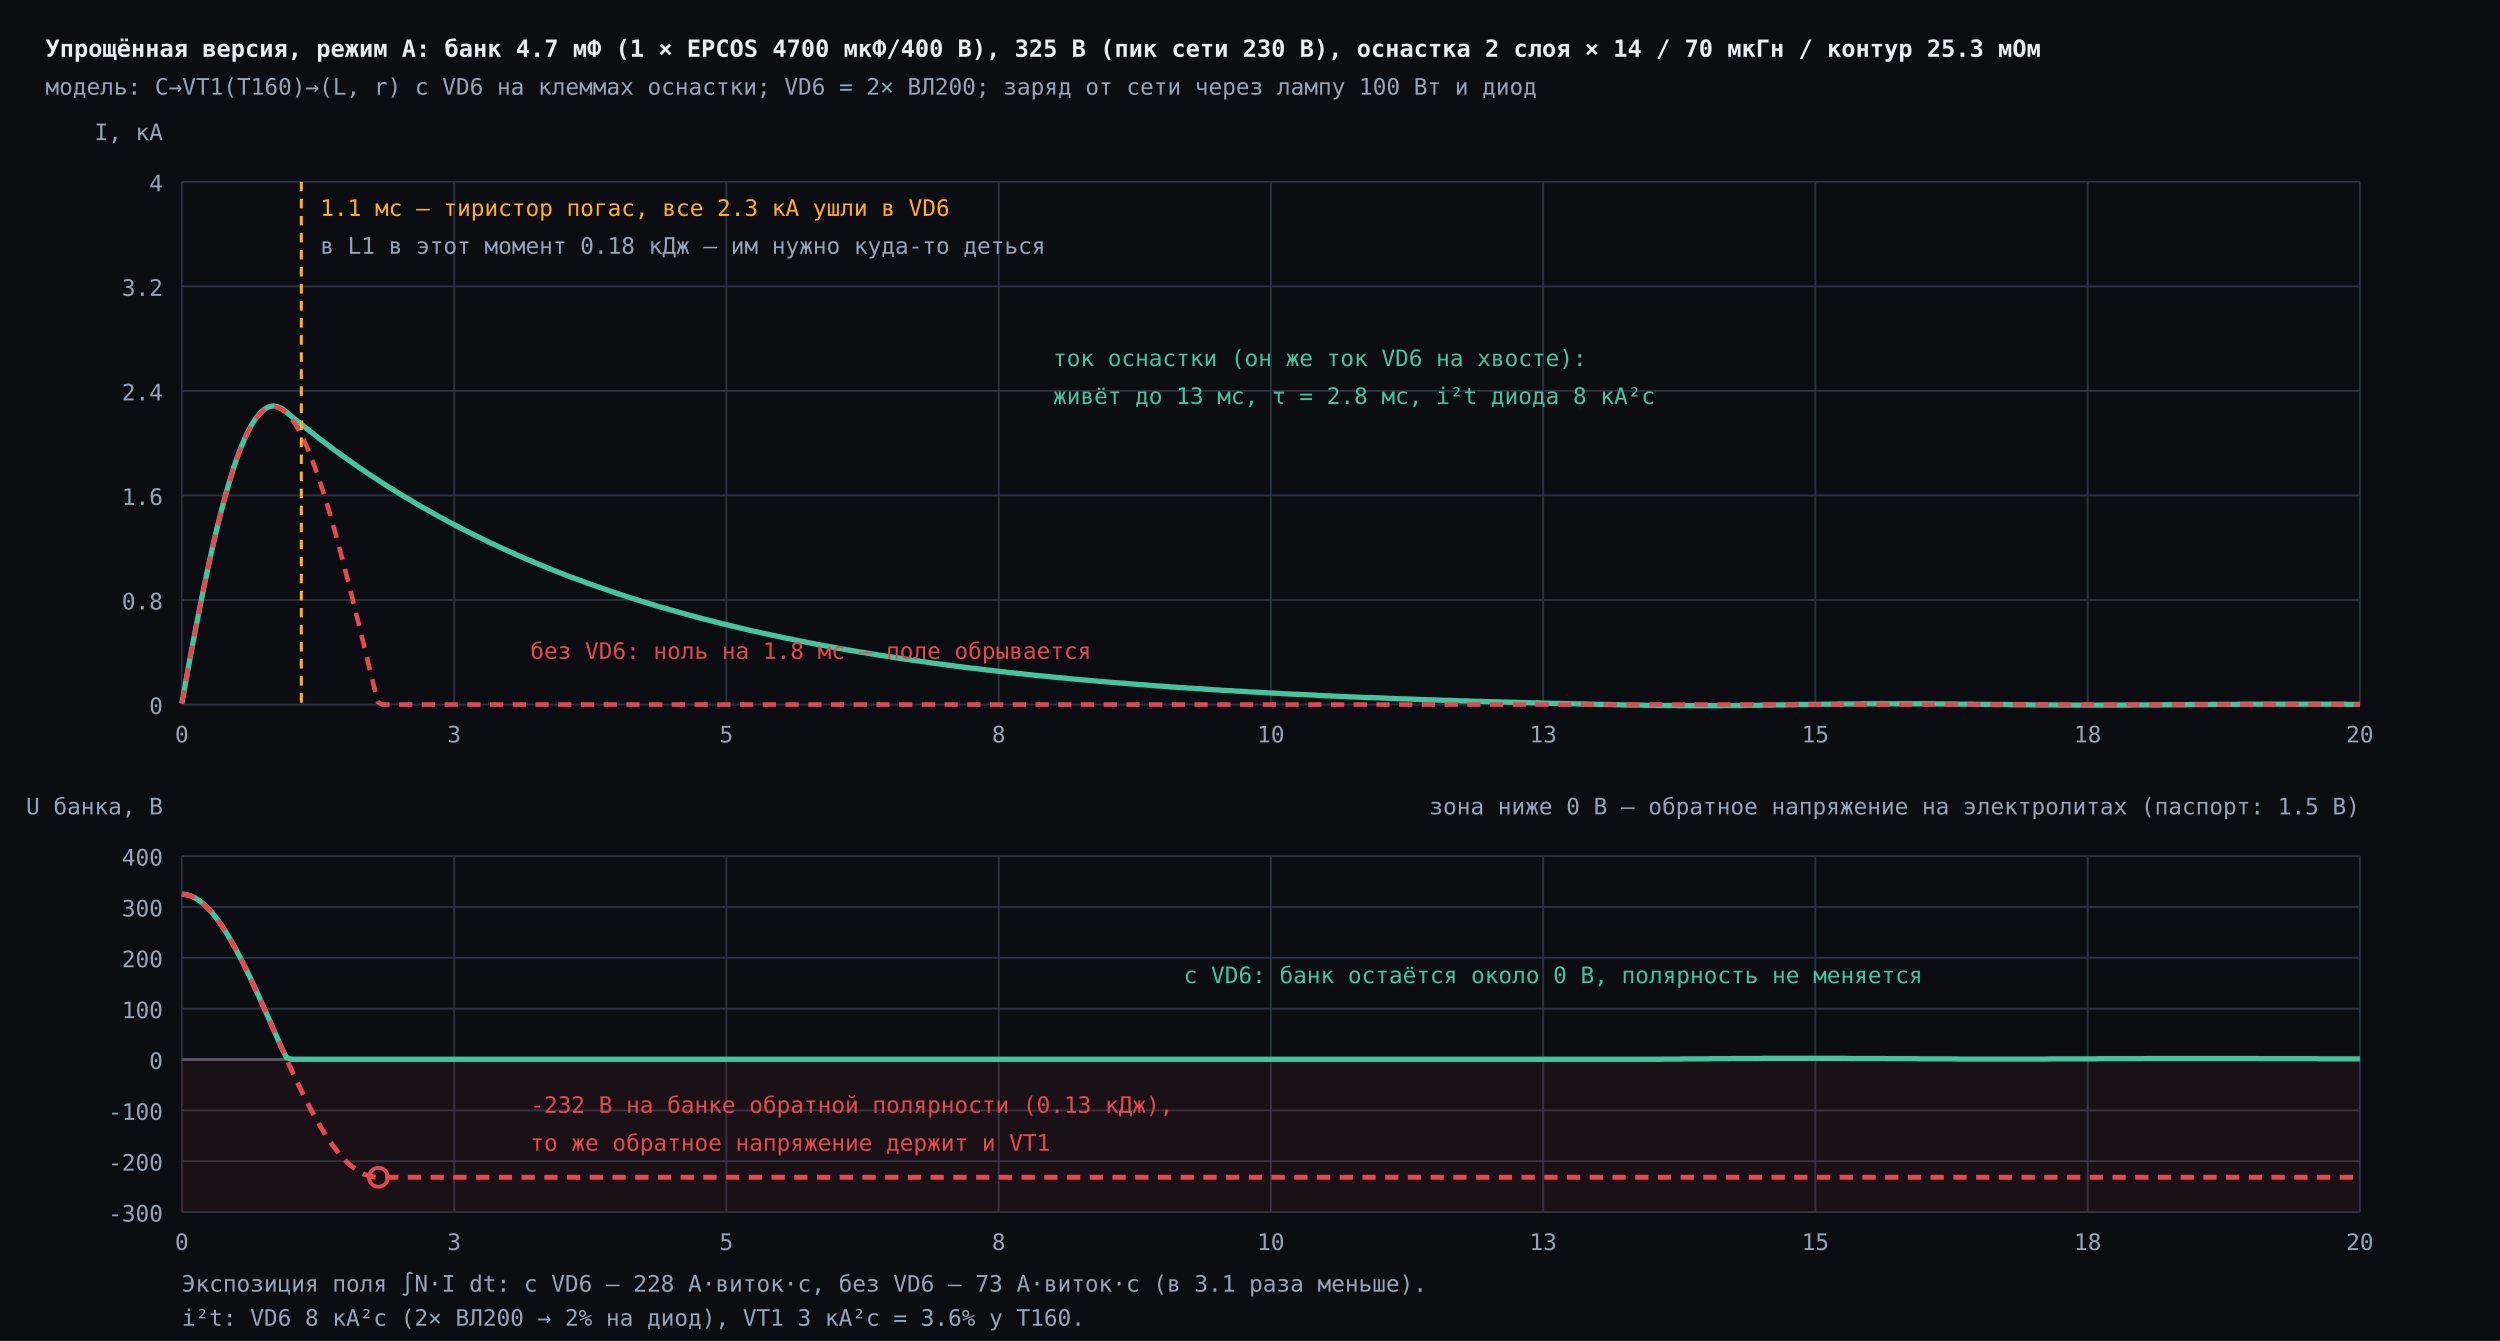
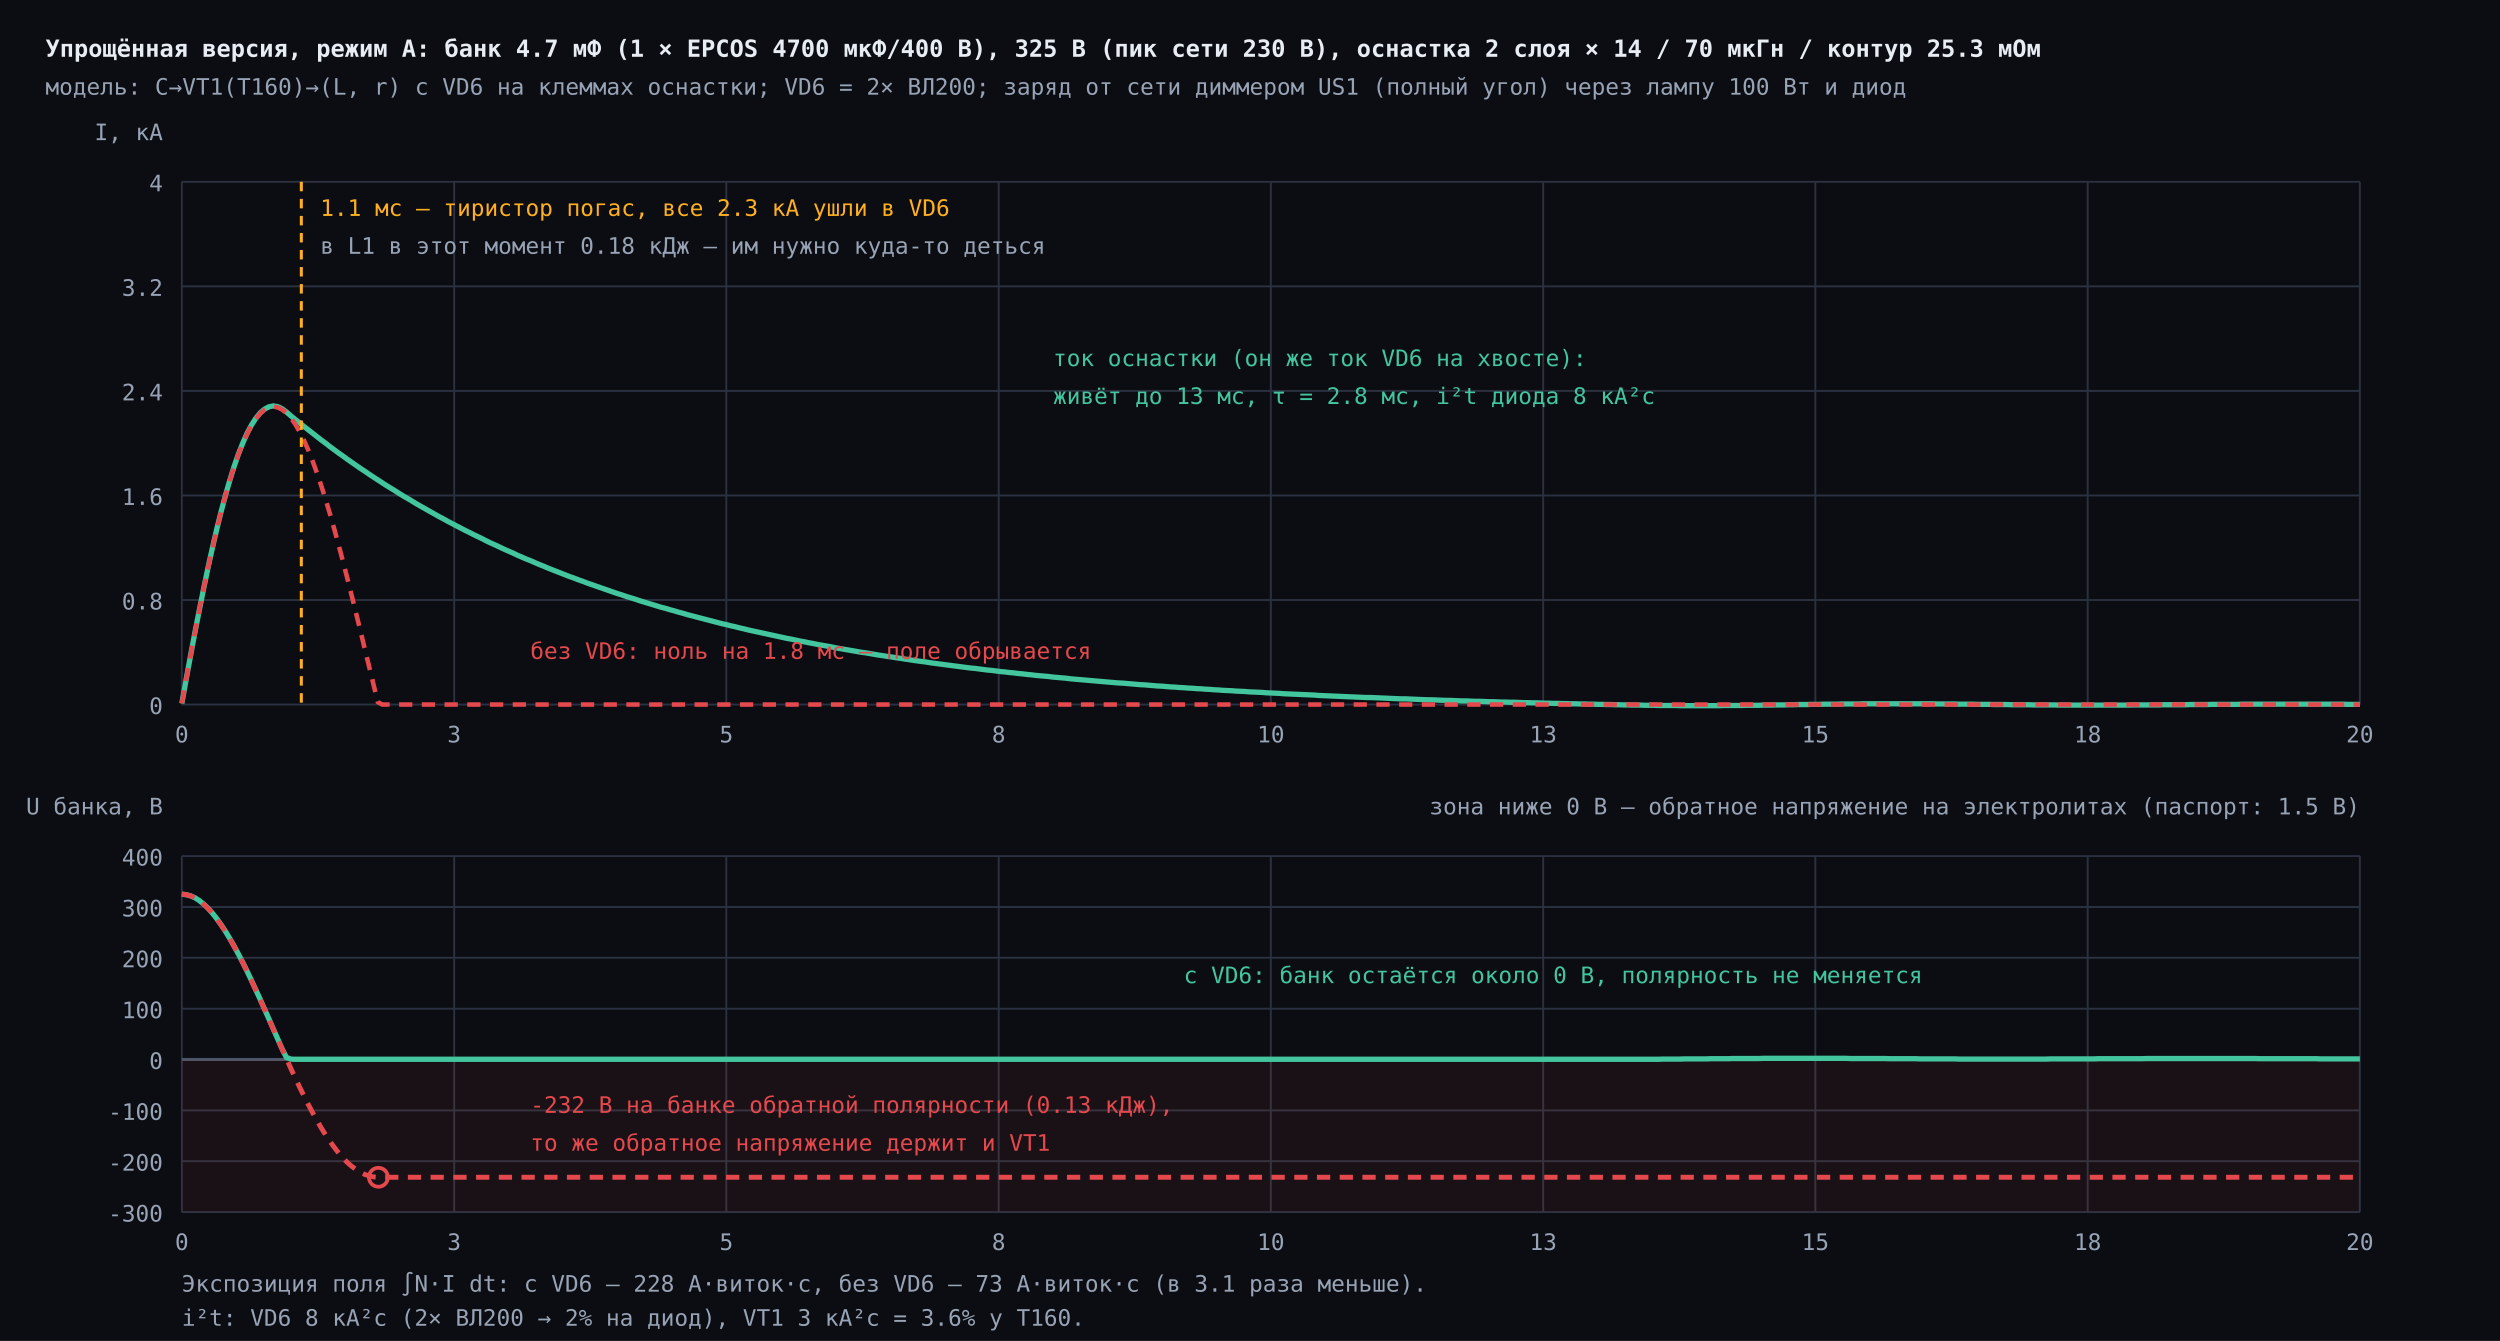
<svg xmlns="http://www.w3.org/2000/svg" viewBox="0 0 1320 708" role="img" aria-label="Осциллограммы разряда с диодом VD6 и без него">
  <style>
    .lbl{fill:#98a3b5;font:12px/1.2 "JetBrains Mono",ui-monospace,SFMono-Regular,Menlo,Consolas,monospace}
    .lblb{fill:#e8ecf3;font:600 12.5px/1.2 "JetBrains Mono",ui-monospace,SFMono-Regular,Menlo,Consolas,monospace}
  </style>
  <rect x="0" y="0" width="1320" height="708" fill="#0b0d12" />
  <text x="24" y="30" class="lblb">Упрощённая версия, режим A: банк 4.7 мФ (1 × EPCOS 4700 мкФ/400 В), 325 В (пик сети 230 В), оснастка 2 слоя × 14 / 70 мкГн / контур 25.3 мОм</text>
-   <text x="24" y="50" class="lbl">модель: C→VT1(Т160)→(L, r) с VD6 на клеммах оснастки; VD6 = 2× ВЛ200; заряд от сети через лампу 100 Вт и диод</text>
+   <text x="24" y="50" class="lbl">модель: C→VT1(Т160)→(L, r) с VD6 на клеммах оснастки; VD6 = 2× ВЛ200; заряд от сети диммером US1 (полный угол) через лампу 100 Вт и диод</text>
  <text x="86" y="74" text-anchor="end" class="lbl">I, кА</text>
  <text x="86" y="430" text-anchor="end" class="lbl">U банка, В</text>
  <path d="M96.0 96 V372" stroke="#2b3140" />
  <path d="M96.0 452 V640" stroke="#2b3140" />
  <text x="96.0" y="392" text-anchor="middle" class="lbl">0</text>
  <text x="96.0" y="660" text-anchor="middle" class="lbl">0</text>
  <path d="M239.8 96 V372" stroke="#2b3140" />
  <path d="M239.8 452 V640" stroke="#2b3140" />
  <text x="239.8" y="392" text-anchor="middle" class="lbl">3</text>
  <text x="239.8" y="660" text-anchor="middle" class="lbl">3</text>
  <path d="M383.5 96 V372" stroke="#2b3140" />
  <path d="M383.5 452 V640" stroke="#2b3140" />
  <text x="383.5" y="392" text-anchor="middle" class="lbl">5</text>
  <text x="383.5" y="660" text-anchor="middle" class="lbl">5</text>
  <path d="M527.3 96 V372" stroke="#2b3140" />
  <path d="M527.3 452 V640" stroke="#2b3140" />
  <text x="527.3" y="392" text-anchor="middle" class="lbl">8</text>
  <text x="527.3" y="660" text-anchor="middle" class="lbl">8</text>
  <path d="M671.0 96 V372" stroke="#2b3140" />
  <path d="M671.0 452 V640" stroke="#2b3140" />
  <text x="671.0" y="392" text-anchor="middle" class="lbl">10</text>
  <text x="671.0" y="660" text-anchor="middle" class="lbl">10</text>
  <path d="M814.8 96 V372" stroke="#2b3140" />
  <path d="M814.8 452 V640" stroke="#2b3140" />
  <text x="814.8" y="392" text-anchor="middle" class="lbl">13</text>
  <text x="814.8" y="660" text-anchor="middle" class="lbl">13</text>
  <path d="M958.5 96 V372" stroke="#2b3140" />
  <path d="M958.5 452 V640" stroke="#2b3140" />
  <text x="958.5" y="392" text-anchor="middle" class="lbl">15</text>
  <text x="958.5" y="660" text-anchor="middle" class="lbl">15</text>
  <path d="M1102.3 96 V372" stroke="#2b3140" />
  <path d="M1102.3 452 V640" stroke="#2b3140" />
  <text x="1102.3" y="392" text-anchor="middle" class="lbl">18</text>
  <text x="1102.3" y="660" text-anchor="middle" class="lbl">18</text>
  <path d="M1246.0 96 V372" stroke="#2b3140" />
  <path d="M1246.0 452 V640" stroke="#2b3140" />
  <text x="1246.0" y="392" text-anchor="middle" class="lbl">20</text>
  <text x="1246.0" y="660" text-anchor="middle" class="lbl">20</text>
  <path d="M96 372.0 H1246" stroke="#2b3140" />
  <text x="86" y="377.0" text-anchor="end" class="lbl">0</text>
  <path d="M96 316.8 H1246" stroke="#2b3140" />
  <text x="86" y="321.8" text-anchor="end" class="lbl">0.8</text>
  <path d="M96 261.6 H1246" stroke="#2b3140" />
  <text x="86" y="266.6" text-anchor="end" class="lbl">1.6</text>
  <path d="M96 206.4 H1246" stroke="#2b3140" />
  <text x="86" y="211.4" text-anchor="end" class="lbl">2.4</text>
  <path d="M96 151.2 H1246" stroke="#2b3140" />
  <text x="86" y="156.2" text-anchor="end" class="lbl">3.2</text>
  <path d="M96 96.0 H1246" stroke="#2b3140" />
  <text x="86" y="101.0" text-anchor="end" class="lbl">4</text>
  <path d="M96 640.0 H1246" stroke="#2b3140" stroke-width="1" />
  <text x="86" y="645.0" text-anchor="end" class="lbl">-300</text>
  <path d="M96 613.1 H1246" stroke="#2b3140" stroke-width="1" />
  <text x="86" y="618.1" text-anchor="end" class="lbl">-200</text>
  <path d="M96 586.3 H1246" stroke="#2b3140" stroke-width="1" />
  <text x="86" y="591.3" text-anchor="end" class="lbl">-100</text>
  <path d="M96 559.4 H1246" stroke="#4a5568" stroke-width="1.6" />
  <text x="86" y="564.4" text-anchor="end" class="lbl">0</text>
  <path d="M96 532.6 H1246" stroke="#2b3140" stroke-width="1" />
  <text x="86" y="537.6" text-anchor="end" class="lbl">100</text>
  <path d="M96 505.7 H1246" stroke="#2b3140" stroke-width="1" />
  <text x="86" y="510.7" text-anchor="end" class="lbl">200</text>
  <path d="M96 478.9 H1246" stroke="#2b3140" stroke-width="1" />
  <text x="86" y="483.9" text-anchor="end" class="lbl">300</text>
  <path d="M96 452.0 H1246" stroke="#2b3140" stroke-width="1" />
  <text x="86" y="457.0" text-anchor="end" class="lbl">400</text>
  <rect x="96" y="559.4" width="1150" height="80.6" fill="#e5484d" fill-opacity="0.07" />
  <path d="M96.0 371.4 L98.3 358.7 L100.6 346.2 L102.9 334.0 L105.2 322.3 L107.5 310.9 L109.8 299.9 L112.1 289.5 L114.4 279.6 L116.7 270.3 L119.0 261.7 L121.3 253.7 L123.6 246.3 L125.9 239.7 L128.2 233.9 L130.5 228.7 L132.8 224.4 L135.1 220.8 L137.4 218.0 L139.7 216.0 L142.0 214.8 L144.3 214.3 L146.6 214.7 L148.9 215.8 L151.2 217.5 L153.5 219.5 L155.8 221.4 L158.1 223.2 L160.4 225.1 L162.7 226.9 L165.0 228.7 L167.3 230.5 L169.6 232.3 L171.9 234.0 L174.2 235.8 L176.5 237.5 L178.8 239.2 L181.1 240.8 L183.4 242.5 L185.7 244.1 L188.0 245.7 L190.3 247.3 L192.6 248.8 L194.9 250.4 L197.2 251.9 L199.5 253.4 L201.8 254.9 L204.1 256.4 L206.4 257.8 L208.7 259.2 L211.0 260.7 L213.3 262.1 L215.6 263.4 L217.9 264.8 L220.2 266.2 L222.5 267.5 L224.8 268.8 L227.1 270.1 L229.4 271.4 L231.7 272.7 L234.0 273.9 L236.3 275.2 L238.6 276.4 L240.9 277.6 L243.2 278.8 L245.5 280.0 L247.8 281.1 L250.1 282.3 L252.4 283.4 L254.7 284.5 L257.0 285.7 L259.3 286.8 L261.6 287.8 L263.9 288.9 L266.2 290.0 L268.5 291.0 L270.8 292.0 L273.1 293.1 L275.4 294.1 L277.7 295.1 L280.0 296.0 L282.3 297.0 L284.6 298.0 L286.9 298.9 L289.2 299.9 L291.5 300.8 L293.8 301.7 L296.1 302.6 L298.4 303.5 L300.7 304.4 L303.0 305.2 L305.3 306.1 L307.6 306.9 L309.9 307.8 L312.2 308.6 L314.5 309.4 L316.8 310.2 L319.1 311.0 L321.4 311.8 L323.7 312.6 L326.0 313.4 L328.3 314.1 L330.6 314.9 L332.9 315.6 L335.2 316.3 L337.5 317.1 L339.8 317.8 L342.1 318.5 L344.4 319.2 L346.7 319.9 L349.0 320.6 L351.3 321.2 L353.6 321.9 L355.9 322.5 L358.2 323.2 L360.5 323.8 L362.8 324.5 L365.1 325.1 L367.4 325.7 L369.7 326.3 L372.0 326.9 L374.3 327.5 L376.6 328.1 L378.9 328.7 L381.2 329.3 L383.5 329.8 L385.8 330.4 L388.1 330.9 L390.4 331.5 L392.7 332.0 L395.0 332.6 L397.3 333.1 L399.6 333.6 L401.9 334.1 L404.2 334.6 L406.5 335.1 L408.8 335.6 L411.1 336.1 L413.4 336.6 L415.7 337.1 L418.0 337.5 L420.3 338.0 L422.6 338.5 L424.9 338.9 L427.2 339.4 L429.5 339.8 L431.8 340.3 L434.1 340.7 L436.4 341.1 L438.7 341.5 L441.0 342.0 L443.3 342.4 L445.6 342.8 L447.9 343.2 L450.2 343.6 L452.5 344.0 L454.8 344.4 L457.1 344.7 L459.4 345.1 L461.7 345.5 L464.0 345.9 L466.3 346.2 L468.6 346.6 L470.9 346.9 L473.2 347.3 L475.5 347.6 L477.8 348.0 L480.1 348.3 L482.4 348.7 L484.7 349.0 L487.0 349.3 L489.3 349.6 L491.6 350.0 L493.9 350.3 L496.2 350.6 L498.5 350.9 L500.8 351.2 L503.1 351.5 L505.4 351.8 L507.7 352.1 L510.0 352.4 L512.3 352.7 L514.6 352.9 L516.9 353.2 L519.2 353.5 L521.5 353.8 L523.8 354.0 L526.1 354.3 L528.4 354.6 L530.7 354.8 L533.0 355.1 L535.3 355.3 L537.6 355.6 L539.9 355.8 L542.2 356.1 L544.5 356.3 L546.8 356.6 L549.1 356.8 L551.4 357.0 L553.7 357.2 L556.0 357.5 L558.3 357.7 L560.6 357.9 L562.9 358.1 L565.2 358.4 L567.5 358.6 L569.8 358.8 L572.1 359.0 L574.4 359.2 L576.7 359.4 L579.0 359.6 L581.3 359.8 L583.6 360.0 L585.9 360.2 L588.2 360.4 L590.5 360.6 L592.8 360.7 L595.1 360.9 L597.4 361.1 L599.7 361.3 L602.0 361.5 L604.3 361.6 L606.6 361.8 L608.9 362.0 L611.2 362.2 L613.5 362.3 L615.8 362.5 L618.1 362.7 L620.4 362.8 L622.7 363.0 L625.0 363.1 L627.3 363.3 L629.6 363.4 L631.9 363.6 L634.2 363.7 L636.5 363.9 L638.8 364.0 L641.1 364.2 L643.4 364.3 L645.7 364.5 L648.0 364.6 L650.3 364.7 L652.6 364.9 L654.9 365.0 L657.2 365.1 L659.5 365.3 L661.8 365.4 L664.1 365.5 L666.4 365.6 L668.7 365.8 L671.0 365.9 L673.3 366.0 L675.6 366.1 L677.9 366.3 L680.2 366.4 L682.5 366.5 L684.8 366.6 L687.1 366.7 L689.4 366.8 L691.7 366.9 L694.0 367.0 L696.3 367.2 L698.6 367.3 L700.9 367.4 L703.2 367.5 L705.5 367.6 L707.8 367.7 L710.1 367.8 L712.4 367.9 L714.7 368.0 L717.0 368.1 L719.3 368.2 L721.6 368.3 L723.9 368.3 L726.2 368.4 L728.5 368.5 L730.8 368.6 L733.1 368.7 L735.4 368.8 L737.7 368.9 L740.0 369.0 L742.3 369.0 L744.6 369.1 L746.9 369.2 L749.2 369.3 L751.5 369.4 L753.8 369.5 L756.1 369.5 L758.4 369.6 L760.7 369.7 L763.0 369.8 L765.3 369.8 L767.6 369.9 L769.9 370.0 L772.2 370.1 L774.5 370.1 L776.8 370.2 L779.1 370.3 L781.4 370.3 L783.7 370.4 L786.0 370.5 L788.3 370.5 L790.6 370.6 L792.9 370.7 L795.2 370.7 L797.5 370.8 L799.8 370.8 L802.1 370.9 L804.4 371.0 L806.7 371.0 L809.0 371.1 L811.3 371.1 L813.6 371.2 L815.9 371.3 L818.2 371.3 L820.5 371.4 L822.8 371.4 L825.1 371.5 L827.4 371.5 L829.7 371.6 L832.0 371.6 L834.3 371.7 L836.6 371.7 L838.9 371.8 L841.2 371.8 L843.5 371.9 L845.8 371.9 L848.1 372.0 L850.4 372.0 L852.7 372.1 L855.0 372.1 L857.3 372.2 L859.6 372.2 L861.9 372.3 L864.2 372.3 L866.5 372.3 L868.8 372.4 L871.1 372.4 L873.4 372.4 L875.7 372.5 L878.0 372.5 L880.3 372.5 L882.6 372.5 L884.9 372.5 L887.2 372.6 L889.5 372.6 L891.8 372.6 L894.1 372.6 L896.4 372.6 L898.7 372.6 L901.0 372.6 L903.3 372.6 L905.6 372.6 L907.9 372.6 L910.2 372.5 L912.5 372.5 L914.8 372.5 L917.1 372.5 L919.4 372.5 L921.7 372.4 L924.0 372.4 L926.3 372.4 L928.6 372.4 L930.9 372.3 L933.2 372.3 L935.5 372.3 L937.8 372.2 L940.1 372.2 L942.4 372.2 L944.7 372.1 L947.0 372.1 L949.3 372.0 L951.6 372.0 L953.9 372.0 L956.2 371.9 L958.5 371.9 L960.8 371.9 L963.1 371.8 L965.4 371.8 L967.7 371.8 L970.0 371.8 L972.3 371.7 L974.6 371.7 L976.9 371.7 L979.2 371.7 L981.5 371.7 L983.8 371.6 L986.1 371.6 L988.4 371.6 L990.7 371.6 L993.0 371.6 L995.3 371.6 L997.6 371.6 L999.9 371.6 L1002.2 371.6 L1004.5 371.6 L1006.8 371.6 L1009.1 371.6 L1011.4 371.6 L1013.7 371.6 L1016.0 371.6 L1018.3 371.6 L1020.6 371.6 L1022.9 371.7 L1025.2 371.7 L1027.5 371.7 L1029.8 371.7 L1032.1 371.7 L1034.4 371.8 L1036.7 371.8 L1039.0 371.8 L1041.3 371.8 L1043.6 371.9 L1045.9 371.9 L1048.2 371.9 L1050.5 371.9 L1052.8 372.0 L1055.1 372.0 L1057.4 372.0 L1059.7 372.0 L1062.0 372.1 L1064.3 372.1 L1066.6 372.1 L1068.9 372.1 L1071.2 372.1 L1073.5 372.2 L1075.8 372.2 L1078.1 372.2 L1080.4 372.2 L1082.7 372.2 L1085.0 372.2 L1087.3 372.3 L1089.6 372.3 L1091.9 372.3 L1094.2 372.3 L1096.5 372.3 L1098.8 372.3 L1101.1 372.3 L1103.4 372.3 L1105.7 372.3 L1108.0 372.3 L1110.3 372.3 L1112.6 372.3 L1114.9 372.3 L1117.2 372.3 L1119.5 372.3 L1121.8 372.3 L1124.1 372.3 L1126.4 372.2 L1128.7 372.2 L1131.0 372.2 L1133.3 372.2 L1135.6 372.2 L1137.9 372.2 L1140.2 372.2 L1142.5 372.1 L1144.8 372.1 L1147.1 372.1 L1149.4 372.1 L1151.7 372.1 L1154.0 372.1 L1156.3 372.0 L1158.6 372.0 L1160.9 372.0 L1163.2 372.0 L1165.5 372.0 L1167.8 371.9 L1170.1 371.9 L1172.4 371.9 L1174.7 371.9 L1177.0 371.9 L1179.3 371.9 L1181.6 371.9 L1183.9 371.8 L1186.2 371.8 L1188.5 371.8 L1190.8 371.8 L1193.1 371.8 L1195.4 371.8 L1197.7 371.8 L1200.0 371.8 L1202.3 371.8 L1204.6 371.8 L1206.9 371.8 L1209.2 371.8 L1211.5 371.8 L1213.8 371.8 L1216.1 371.8 L1218.4 371.8 L1220.7 371.8 L1223.0 371.8 L1225.3 371.8 L1227.6 371.8 L1229.9 371.8 L1232.2 371.8 L1234.5 371.8 L1236.8 371.8 L1239.1 371.9 L1241.4 371.9 L1243.7 371.9 L1246.0 371.9" stroke="#43c59e" stroke-width="2.8" fill="none" />
  <path d="M96.0 371.4 L98.3 358.7 L100.6 346.2 L102.9 334.1 L105.2 322.3 L107.5 310.9 L109.8 300.0 L112.1 289.6 L114.4 279.7 L116.7 270.4 L119.0 261.8 L121.3 253.8 L123.6 246.5 L125.9 239.9 L128.2 234.1 L130.5 229.0 L132.8 224.7 L135.1 221.1 L137.4 218.3 L139.7 216.3 L142.0 215.1 L144.3 214.7 L146.6 215.1 L148.9 216.2 L151.2 218.0 L153.5 220.6 L155.8 223.8 L158.1 227.8 L160.4 232.3 L162.7 237.5 L165.0 243.3 L167.3 249.6 L169.6 256.4 L171.9 263.6 L174.2 271.3 L176.5 279.4 L178.8 287.8 L181.1 296.5 L183.4 305.4 L185.7 314.5 L188.0 323.8 L190.3 333.1 L192.6 342.6 L194.9 352.0 L197.2 361.4 L199.5 370.7 L201.8 372.0 L204.1 372.0 L206.4 372.0 L208.7 372.0 L211.0 372.0 L213.3 372.0 L215.6 372.0 L217.9 372.0 L220.2 372.0 L222.5 372.0 L224.8 372.0 L227.1 372.0 L229.4 372.0 L231.7 372.0 L234.0 372.0 L236.3 372.0 L238.6 372.0 L240.9 372.0 L243.2 372.0 L245.5 372.0 L247.8 372.0 L250.1 372.0 L252.4 372.0 L254.7 372.0 L257.0 372.0 L259.3 372.0 L261.6 372.0 L263.9 372.0 L266.2 372.0 L268.5 372.0 L270.8 372.0 L273.1 372.0 L275.4 372.0 L277.7 372.0 L280.0 372.0 L282.3 372.0 L284.6 372.0 L286.9 372.0 L289.2 372.0 L291.5 372.0 L293.8 372.0 L296.1 372.0 L298.4 372.0 L300.7 372.0 L303.0 372.0 L305.3 372.0 L307.6 372.0 L309.9 372.0 L312.2 372.0 L314.5 372.0 L316.8 372.0 L319.1 372.0 L321.4 372.0 L323.7 372.0 L326.0 372.0 L328.3 372.0 L330.6 372.0 L332.9 372.0 L335.2 372.0 L337.5 372.0 L339.8 372.0 L342.1 372.0 L344.4 372.0 L346.7 372.0 L349.0 372.0 L351.3 372.0 L353.6 372.0 L355.9 372.0 L358.2 372.0 L360.5 372.0 L362.8 372.0 L365.1 372.0 L367.4 372.0 L369.7 372.0 L372.0 372.0 L374.3 372.0 L376.6 372.0 L378.9 372.0 L381.2 372.0 L383.5 372.0 L385.8 372.0 L388.1 372.0 L390.4 372.0 L392.7 372.0 L395.0 372.0 L397.3 372.0 L399.6 372.0 L401.9 372.0 L404.2 372.0 L406.5 372.0 L408.8 372.0 L411.1 372.0 L413.4 372.0 L415.7 372.0 L418.0 372.0 L420.3 372.0 L422.6 372.0 L424.9 372.0 L427.2 372.0 L429.5 372.0 L431.8 372.0 L434.1 372.0 L436.4 372.0 L438.7 372.0 L441.0 372.0 L443.3 372.0 L445.6 372.0 L447.9 372.0 L450.2 372.0 L452.5 372.0 L454.8 372.0 L457.1 372.0 L459.4 372.0 L461.7 372.0 L464.0 372.0 L466.3 372.0 L468.6 372.0 L470.9 372.0 L473.2 372.0 L475.5 372.0 L477.8 372.0 L480.1 372.0 L482.4 372.0 L484.7 372.0 L487.0 372.0 L489.3 372.0 L491.6 372.0 L493.9 372.0 L496.2 372.0 L498.5 372.0 L500.8 372.0 L503.1 372.0 L505.4 372.0 L507.7 372.0 L510.0 372.0 L512.3 372.0 L514.6 372.0 L516.9 372.0 L519.2 372.0 L521.5 372.0 L523.8 372.0 L526.1 372.0 L528.4 372.0 L530.7 372.0 L533.0 372.0 L535.3 372.0 L537.6 372.0 L539.9 372.0 L542.2 372.0 L544.5 372.0 L546.8 372.0 L549.1 372.0 L551.4 372.0 L553.7 372.0 L556.0 372.0 L558.3 372.0 L560.6 372.0 L562.9 372.0 L565.2 372.0 L567.5 372.0 L569.8 372.0 L572.1 372.0 L574.4 372.0 L576.7 372.0 L579.0 372.0 L581.3 372.0 L583.6 372.0 L585.9 372.0 L588.2 372.0 L590.5 372.0 L592.8 372.0 L595.1 372.0 L597.4 372.0 L599.7 372.0 L602.0 372.0 L604.3 372.0 L606.6 372.0 L608.9 372.0 L611.2 372.0 L613.5 372.0 L615.8 372.0 L618.1 372.0 L620.4 372.0 L622.7 372.0 L625.0 372.0 L627.3 372.0 L629.6 372.0 L631.9 372.0 L634.2 372.0 L636.5 372.0 L638.8 372.0 L641.1 372.0 L643.4 372.0 L645.7 372.0 L648.0 372.0 L650.3 372.0 L652.6 372.0 L654.9 372.0 L657.2 372.0 L659.5 372.0 L661.8 372.0 L664.1 372.0 L666.4 372.0 L668.7 372.0 L671.0 372.0 L673.3 372.0 L675.6 372.0 L677.9 372.0 L680.2 372.0 L682.5 372.0 L684.8 372.0 L687.1 372.0 L689.4 372.0 L691.7 372.0 L694.0 372.0 L696.3 372.0 L698.6 372.0 L700.9 372.0 L703.2 372.0 L705.5 372.0 L707.8 372.0 L710.1 372.0 L712.4 372.0 L714.7 372.0 L717.0 372.0 L719.3 372.0 L721.6 372.0 L723.9 372.0 L726.2 372.0 L728.5 372.0 L730.8 372.0 L733.1 372.0 L735.4 372.0 L737.7 372.0 L740.0 372.0 L742.3 372.0 L744.6 372.0 L746.9 372.0 L749.2 372.0 L751.5 372.0 L753.8 372.0 L756.1 372.0 L758.4 372.0 L760.7 372.0 L763.0 372.0 L765.3 372.0 L767.6 372.0 L769.9 372.0 L772.2 372.0 L774.5 372.0 L776.8 372.0 L779.1 372.0 L781.4 372.0 L783.7 372.0 L786.0 372.0 L788.3 372.0 L790.6 372.0 L792.9 372.0 L795.2 372.0 L797.5 372.0 L799.8 372.0 L802.1 372.0 L804.4 372.0 L806.7 372.0 L809.0 372.0 L811.3 372.0 L813.6 372.0 L815.9 372.0 L818.2 372.0 L820.5 372.0 L822.8 372.0 L825.1 372.0 L827.4 372.0 L829.7 372.0 L832.0 372.0 L834.3 372.0 L836.6 372.0 L838.9 372.0 L841.2 372.0 L843.5 372.0 L845.8 372.0 L848.1 372.0 L850.4 372.0 L852.7 372.0 L855.0 372.0 L857.3 372.0 L859.6 372.0 L861.9 372.0 L864.2 372.0 L866.5 372.0 L868.8 372.0 L871.1 372.0 L873.4 372.0 L875.7 372.0 L878.0 372.0 L880.3 372.0 L882.6 372.0 L884.9 372.0 L887.2 372.0 L889.5 372.0 L891.8 372.0 L894.1 372.0 L896.4 372.0 L898.7 372.0 L901.0 372.0 L903.3 372.0 L905.6 372.0 L907.9 372.0 L910.2 372.0 L912.5 372.0 L914.8 372.0 L917.1 372.0 L919.4 372.0 L921.7 372.0 L924.0 372.0 L926.3 372.0 L928.6 372.0 L930.9 372.0 L933.2 372.0 L935.5 372.0 L937.8 372.0 L940.1 372.0 L942.4 372.0 L944.7 372.0 L947.0 372.0 L949.3 372.0 L951.6 372.0 L953.9 372.0 L956.2 372.0 L958.5 372.0 L960.8 372.0 L963.1 372.0 L965.4 372.0 L967.7 372.0 L970.0 372.0 L972.3 372.0 L974.6 372.0 L976.9 372.0 L979.2 372.0 L981.5 372.0 L983.8 372.0 L986.1 372.0 L988.4 372.0 L990.7 372.0 L993.0 372.0 L995.3 372.0 L997.6 372.0 L999.9 372.0 L1002.2 372.0 L1004.5 372.0 L1006.8 372.0 L1009.1 372.0 L1011.4 372.0 L1013.7 372.0 L1016.0 372.0 L1018.3 372.0 L1020.6 372.0 L1022.9 372.0 L1025.2 372.0 L1027.5 372.0 L1029.8 372.0 L1032.1 372.0 L1034.4 372.0 L1036.7 372.0 L1039.0 372.0 L1041.3 372.0 L1043.6 372.0 L1045.9 372.0 L1048.2 372.0 L1050.5 372.0 L1052.8 372.0 L1055.1 372.0 L1057.4 372.0 L1059.7 372.0 L1062.0 372.0 L1064.3 372.0 L1066.6 372.0 L1068.9 372.0 L1071.2 372.0 L1073.5 372.0 L1075.8 372.0 L1078.1 372.0 L1080.4 372.0 L1082.7 372.0 L1085.0 372.0 L1087.3 372.0 L1089.6 372.0 L1091.9 372.0 L1094.2 372.0 L1096.5 372.0 L1098.8 372.0 L1101.1 372.0 L1103.4 372.0 L1105.7 372.0 L1108.0 372.0 L1110.3 372.0 L1112.6 372.0 L1114.9 372.0 L1117.2 372.0 L1119.5 372.0 L1121.8 372.0 L1124.1 372.0 L1126.4 372.0 L1128.7 372.0 L1131.0 372.0 L1133.3 372.0 L1135.6 372.0 L1137.9 372.0 L1140.2 372.0 L1142.5 372.0 L1144.8 372.0 L1147.1 372.0 L1149.4 372.0 L1151.7 372.0 L1154.0 372.0 L1156.3 372.0 L1158.6 372.0 L1160.9 372.0 L1163.2 372.0 L1165.5 372.0 L1167.8 372.0 L1170.1 372.0 L1172.4 372.0 L1174.7 372.0 L1177.0 372.0 L1179.3 372.0 L1181.6 372.0 L1183.9 372.0 L1186.2 372.0 L1188.5 372.0 L1190.8 372.0 L1193.1 372.0 L1195.4 372.0 L1197.7 372.0 L1200.0 372.0 L1202.3 372.0 L1204.6 372.0 L1206.9 372.0 L1209.2 372.0 L1211.5 372.0 L1213.8 372.0 L1216.1 372.0 L1218.4 372.0 L1220.7 372.0 L1223.0 372.0 L1225.3 372.0 L1227.6 372.0 L1229.9 372.0 L1232.2 372.0 L1234.5 372.0 L1236.8 372.0 L1239.1 372.0 L1241.4 372.0 L1243.7 372.0 L1246.0 372.0" stroke="#e5484d" stroke-width="2.4" fill="none" stroke-dasharray="7 5" />
  <path d="M159.1 96 V372" stroke="#ffb020" stroke-width="1.6" stroke-dasharray="5 4" />
  <text x="169.1" y="114" class="lbl" style="fill:#ffb020">1.1 мс — тиристор погас, все 2.3 кА ушли в VD6</text>
  <text x="169.1" y="134" class="lbl">в L1 в этот момент 0.18 кДж — им нужно куда-то деться</text>
  <text x="556.0" y="193.3" class="lbl" style="fill:#43c59e">ток оснастки (он же ток VD6 на хвосте):</text>
  <text x="556.0" y="213.3" class="lbl" style="fill:#43c59e">живёт до 13 мс, τ = 2.8 мс, i²t диода 8 кА²с</text>
  <text x="280.0" y="347.9" class="lbl" style="fill:#e5484d">без VD6: ноль на 1.8 мс — поле обрывается</text>
  <path d="M96.0 472.1 L98.3 472.4 L100.6 473.0 L102.9 474.0 L105.2 475.5 L107.5 477.3 L109.8 479.5 L112.1 482.1 L114.4 485.0 L116.7 488.2 L119.0 491.7 L121.3 495.5 L123.6 499.5 L125.9 503.8 L128.2 508.2 L130.5 512.9 L132.8 517.7 L135.1 522.7 L137.4 527.7 L139.7 532.9 L142.0 538.0 L144.3 543.3 L146.6 548.5 L148.9 553.7 L151.2 558.3 L153.5 559.2 L155.8 559.3 L158.1 559.3 L160.4 559.3 L162.7 559.3 L165.0 559.3 L167.3 559.3 L169.6 559.3 L171.9 559.3 L174.2 559.3 L176.5 559.3 L178.8 559.3 L181.1 559.3 L183.4 559.3 L185.7 559.3 L188.0 559.3 L190.3 559.3 L192.6 559.3 L194.9 559.3 L197.2 559.3 L199.5 559.3 L201.8 559.3 L204.1 559.3 L206.4 559.3 L208.7 559.3 L211.0 559.3 L213.3 559.3 L215.6 559.3 L217.9 559.3 L220.2 559.3 L222.5 559.3 L224.8 559.3 L227.1 559.3 L229.4 559.3 L231.7 559.3 L234.0 559.3 L236.3 559.3 L238.6 559.3 L240.9 559.3 L243.2 559.3 L245.5 559.3 L247.8 559.3 L250.1 559.3 L252.4 559.3 L254.7 559.3 L257.0 559.3 L259.3 559.3 L261.6 559.3 L263.9 559.3 L266.2 559.3 L268.5 559.3 L270.8 559.3 L273.1 559.3 L275.4 559.3 L277.7 559.3 L280.0 559.3 L282.3 559.3 L284.6 559.3 L286.9 559.3 L289.2 559.3 L291.5 559.3 L293.8 559.3 L296.1 559.3 L298.4 559.3 L300.7 559.3 L303.0 559.3 L305.3 559.3 L307.6 559.3 L309.9 559.3 L312.2 559.3 L314.5 559.3 L316.8 559.3 L319.1 559.3 L321.4 559.3 L323.7 559.3 L326.0 559.3 L328.3 559.3 L330.6 559.3 L332.9 559.3 L335.2 559.3 L337.5 559.3 L339.8 559.3 L342.1 559.3 L344.4 559.3 L346.7 559.3 L349.0 559.3 L351.3 559.3 L353.6 559.3 L355.9 559.3 L358.2 559.3 L360.5 559.3 L362.8 559.3 L365.1 559.3 L367.4 559.3 L369.7 559.3 L372.0 559.3 L374.3 559.3 L376.6 559.3 L378.9 559.3 L381.2 559.3 L383.5 559.3 L385.8 559.3 L388.1 559.3 L390.4 559.3 L392.7 559.3 L395.0 559.3 L397.3 559.3 L399.6 559.3 L401.9 559.3 L404.2 559.3 L406.5 559.3 L408.8 559.3 L411.1 559.3 L413.4 559.3 L415.7 559.3 L418.0 559.3 L420.3 559.3 L422.6 559.3 L424.9 559.3 L427.2 559.3 L429.5 559.3 L431.8 559.3 L434.1 559.3 L436.4 559.3 L438.7 559.3 L441.0 559.3 L443.3 559.3 L445.6 559.3 L447.9 559.3 L450.2 559.3 L452.5 559.3 L454.8 559.3 L457.1 559.3 L459.4 559.3 L461.7 559.3 L464.0 559.3 L466.3 559.3 L468.6 559.3 L470.9 559.3 L473.2 559.3 L475.5 559.3 L477.8 559.3 L480.1 559.3 L482.4 559.3 L484.7 559.3 L487.0 559.3 L489.3 559.3 L491.6 559.3 L493.9 559.3 L496.2 559.3 L498.5 559.3 L500.8 559.3 L503.1 559.3 L505.4 559.3 L507.7 559.3 L510.0 559.3 L512.3 559.3 L514.6 559.3 L516.9 559.3 L519.2 559.3 L521.5 559.3 L523.8 559.3 L526.1 559.3 L528.4 559.3 L530.7 559.3 L533.0 559.3 L535.3 559.3 L537.6 559.3 L539.9 559.3 L542.2 559.3 L544.5 559.3 L546.8 559.3 L549.1 559.3 L551.4 559.3 L553.7 559.3 L556.0 559.3 L558.3 559.3 L560.6 559.3 L562.9 559.3 L565.2 559.3 L567.5 559.3 L569.8 559.3 L572.1 559.3 L574.4 559.3 L576.7 559.3 L579.0 559.3 L581.3 559.3 L583.6 559.3 L585.9 559.3 L588.2 559.3 L590.5 559.3 L592.8 559.3 L595.1 559.3 L597.4 559.3 L599.7 559.3 L602.0 559.3 L604.3 559.3 L606.6 559.3 L608.9 559.3 L611.2 559.3 L613.5 559.3 L615.8 559.3 L618.1 559.3 L620.4 559.3 L622.7 559.3 L625.0 559.3 L627.3 559.3 L629.6 559.3 L631.9 559.3 L634.2 559.3 L636.5 559.3 L638.8 559.3 L641.1 559.3 L643.4 559.3 L645.7 559.3 L648.0 559.3 L650.3 559.3 L652.6 559.3 L654.9 559.3 L657.2 559.3 L659.5 559.3 L661.8 559.3 L664.1 559.3 L666.4 559.3 L668.7 559.3 L671.0 559.3 L673.3 559.3 L675.6 559.3 L677.9 559.3 L680.2 559.3 L682.5 559.3 L684.8 559.3 L687.1 559.3 L689.4 559.3 L691.7 559.3 L694.0 559.3 L696.3 559.3 L698.6 559.3 L700.9 559.3 L703.2 559.3 L705.5 559.3 L707.8 559.3 L710.1 559.3 L712.4 559.3 L714.7 559.3 L717.0 559.3 L719.3 559.3 L721.6 559.3 L723.9 559.3 L726.2 559.3 L728.5 559.3 L730.8 559.3 L733.1 559.3 L735.4 559.3 L737.7 559.3 L740.0 559.3 L742.3 559.3 L744.6 559.3 L746.9 559.3 L749.2 559.3 L751.5 559.3 L753.8 559.3 L756.1 559.3 L758.4 559.3 L760.7 559.3 L763.0 559.3 L765.3 559.3 L767.6 559.3 L769.9 559.3 L772.2 559.3 L774.5 559.3 L776.8 559.3 L779.1 559.3 L781.4 559.3 L783.7 559.3 L786.0 559.3 L788.3 559.3 L790.6 559.3 L792.9 559.3 L795.2 559.3 L797.5 559.3 L799.8 559.3 L802.1 559.3 L804.4 559.3 L806.7 559.3 L809.0 559.3 L811.3 559.3 L813.6 559.3 L815.9 559.3 L818.2 559.3 L820.5 559.3 L822.8 559.3 L825.1 559.3 L827.4 559.3 L829.7 559.3 L832.0 559.3 L834.3 559.3 L836.6 559.3 L838.9 559.3 L841.2 559.3 L843.5 559.3 L845.8 559.3 L848.1 559.3 L850.4 559.3 L852.7 559.3 L855.0 559.3 L857.3 559.3 L859.6 559.3 L861.9 559.3 L864.2 559.3 L866.5 559.3 L868.8 559.3 L871.1 559.3 L873.4 559.3 L875.7 559.3 L878.0 559.2 L880.3 559.2 L882.6 559.2 L884.9 559.2 L887.2 559.2 L889.5 559.1 L891.8 559.1 L894.1 559.1 L896.4 559.1 L898.7 559.1 L901.0 559.1 L903.3 559.0 L905.6 559.0 L907.9 559.0 L910.2 559.0 L912.5 559.0 L914.8 558.9 L917.1 558.9 L919.4 558.9 L921.7 558.9 L924.0 558.9 L926.3 558.9 L928.6 558.9 L930.9 558.8 L933.2 558.8 L935.5 558.8 L937.8 558.8 L940.1 558.8 L942.4 558.8 L944.7 558.8 L947.0 558.8 L949.3 558.8 L951.6 558.8 L953.9 558.8 L956.2 558.8 L958.5 558.8 L960.8 558.8 L963.1 558.8 L965.4 558.8 L967.7 558.8 L970.0 558.8 L972.3 558.8 L974.6 558.8 L976.9 558.9 L979.2 558.9 L981.5 558.9 L983.8 558.9 L986.1 558.9 L988.4 558.9 L990.7 558.9 L993.0 558.9 L995.3 558.9 L997.6 559.0 L999.9 559.0 L1002.2 559.0 L1004.5 559.0 L1006.8 559.0 L1009.1 559.0 L1011.4 559.0 L1013.7 559.1 L1016.0 559.1 L1018.3 559.1 L1020.6 559.1 L1022.9 559.1 L1025.2 559.1 L1027.5 559.1 L1029.8 559.1 L1032.1 559.1 L1034.4 559.2 L1036.7 559.2 L1039.0 559.2 L1041.3 559.2 L1043.6 559.2 L1045.9 559.2 L1048.2 559.2 L1050.5 559.2 L1052.8 559.2 L1055.1 559.2 L1057.4 559.2 L1059.7 559.2 L1062.0 559.2 L1064.3 559.2 L1066.6 559.2 L1068.9 559.2 L1071.2 559.2 L1073.5 559.2 L1075.8 559.2 L1078.1 559.2 L1080.4 559.2 L1082.7 559.1 L1085.0 559.1 L1087.3 559.1 L1089.6 559.1 L1091.9 559.1 L1094.2 559.1 L1096.5 559.1 L1098.8 559.1 L1101.1 559.1 L1103.4 559.1 L1105.7 559.1 L1108.0 559.0 L1110.3 559.0 L1112.6 559.0 L1114.9 559.0 L1117.2 559.0 L1119.5 559.0 L1121.8 559.0 L1124.1 559.0 L1126.4 559.0 L1128.7 559.0 L1131.0 559.0 L1133.3 558.9 L1135.6 558.9 L1137.9 558.9 L1140.2 558.9 L1142.5 558.9 L1144.8 558.9 L1147.1 558.9 L1149.4 558.9 L1151.7 558.9 L1154.0 558.9 L1156.3 558.9 L1158.6 558.9 L1160.9 558.9 L1163.2 558.9 L1165.5 558.9 L1167.8 558.9 L1170.1 558.9 L1172.4 558.9 L1174.7 558.9 L1177.0 558.9 L1179.3 558.9 L1181.6 558.9 L1183.9 558.9 L1186.2 558.9 L1188.5 558.9 L1190.8 558.9 L1193.1 559.0 L1195.4 559.0 L1197.7 559.0 L1200.0 559.0 L1202.3 559.0 L1204.6 559.0 L1206.9 559.0 L1209.2 559.0 L1211.5 559.0 L1213.8 559.0 L1216.1 559.0 L1218.4 559.0 L1220.7 559.0 L1223.0 559.0 L1225.3 559.1 L1227.6 559.1 L1229.9 559.1 L1232.2 559.1 L1234.5 559.1 L1236.8 559.1 L1239.1 559.1 L1241.4 559.1 L1243.7 559.1 L1246.0 559.1" stroke="#43c59e" stroke-width="2.8" fill="none" />
  <path d="M96.0 472.1 L98.3 472.4 L100.6 473.0 L102.9 474.1 L105.2 475.6 L107.5 477.4 L109.8 479.6 L112.1 482.2 L114.4 485.1 L116.7 488.3 L119.0 491.8 L121.3 495.6 L123.6 499.7 L125.9 504.0 L128.2 508.4 L130.5 513.1 L132.8 517.9 L135.1 522.9 L137.4 527.9 L139.7 533.0 L142.0 538.2 L144.3 543.4 L146.6 548.6 L148.9 553.8 L151.2 558.9 L153.5 564.0 L155.8 569.0 L158.1 573.8 L160.4 578.5 L162.7 583.0 L165.0 587.4 L167.3 591.5 L169.6 595.5 L171.9 599.2 L174.2 602.6 L176.5 605.8 L178.8 608.8 L181.1 611.4 L183.4 613.8 L185.7 615.8 L188.0 617.5 L190.3 619.0 L192.6 620.1 L194.9 620.9 L197.2 621.4 L199.5 621.6 L201.8 621.6 L204.1 621.6 L206.4 621.6 L208.7 621.6 L211.0 621.6 L213.3 621.6 L215.6 621.6 L217.9 621.6 L220.2 621.6 L222.5 621.6 L224.8 621.6 L227.1 621.6 L229.4 621.6 L231.7 621.6 L234.0 621.6 L236.3 621.6 L238.6 621.6 L240.9 621.6 L243.2 621.6 L245.5 621.6 L247.8 621.6 L250.1 621.6 L252.4 621.6 L254.7 621.6 L257.0 621.6 L259.3 621.6 L261.6 621.6 L263.9 621.6 L266.2 621.6 L268.5 621.6 L270.8 621.6 L273.1 621.6 L275.4 621.6 L277.7 621.6 L280.0 621.6 L282.3 621.6 L284.6 621.6 L286.9 621.6 L289.2 621.6 L291.5 621.6 L293.8 621.6 L296.1 621.6 L298.4 621.6 L300.7 621.6 L303.0 621.6 L305.3 621.6 L307.6 621.6 L309.9 621.6 L312.2 621.6 L314.5 621.6 L316.8 621.6 L319.1 621.6 L321.4 621.6 L323.7 621.6 L326.0 621.6 L328.3 621.6 L330.6 621.6 L332.9 621.6 L335.2 621.6 L337.5 621.6 L339.8 621.6 L342.1 621.6 L344.4 621.6 L346.7 621.6 L349.0 621.6 L351.3 621.6 L353.6 621.6 L355.9 621.6 L358.2 621.6 L360.5 621.6 L362.8 621.6 L365.1 621.6 L367.4 621.6 L369.7 621.6 L372.0 621.6 L374.3 621.6 L376.6 621.6 L378.9 621.6 L381.2 621.6 L383.5 621.6 L385.8 621.6 L388.1 621.6 L390.4 621.6 L392.7 621.6 L395.0 621.6 L397.3 621.6 L399.6 621.6 L401.9 621.6 L404.2 621.6 L406.5 621.6 L408.8 621.6 L411.1 621.6 L413.4 621.6 L415.7 621.6 L418.0 621.6 L420.3 621.6 L422.6 621.6 L424.9 621.6 L427.2 621.6 L429.5 621.6 L431.8 621.6 L434.1 621.6 L436.4 621.6 L438.7 621.6 L441.0 621.6 L443.3 621.6 L445.6 621.6 L447.9 621.6 L450.2 621.6 L452.5 621.6 L454.8 621.6 L457.1 621.6 L459.4 621.6 L461.7 621.6 L464.0 621.6 L466.3 621.6 L468.6 621.6 L470.9 621.6 L473.2 621.6 L475.5 621.6 L477.8 621.6 L480.1 621.6 L482.4 621.6 L484.7 621.6 L487.0 621.6 L489.3 621.6 L491.6 621.6 L493.9 621.6 L496.2 621.6 L498.5 621.6 L500.8 621.6 L503.1 621.6 L505.4 621.6 L507.7 621.6 L510.0 621.6 L512.3 621.6 L514.6 621.6 L516.9 621.6 L519.2 621.6 L521.5 621.6 L523.8 621.6 L526.1 621.6 L528.4 621.6 L530.7 621.6 L533.0 621.6 L535.3 621.6 L537.6 621.6 L539.9 621.6 L542.2 621.6 L544.5 621.6 L546.8 621.6 L549.1 621.6 L551.4 621.6 L553.7 621.6 L556.0 621.6 L558.3 621.6 L560.6 621.6 L562.9 621.6 L565.2 621.6 L567.5 621.6 L569.8 621.6 L572.1 621.6 L574.4 621.6 L576.7 621.6 L579.0 621.6 L581.3 621.6 L583.6 621.6 L585.9 621.6 L588.2 621.6 L590.5 621.6 L592.8 621.6 L595.1 621.6 L597.4 621.6 L599.7 621.6 L602.0 621.6 L604.3 621.6 L606.6 621.6 L608.9 621.6 L611.2 621.6 L613.5 621.6 L615.8 621.6 L618.1 621.6 L620.4 621.6 L622.7 621.6 L625.0 621.6 L627.3 621.6 L629.6 621.6 L631.9 621.6 L634.2 621.6 L636.5 621.6 L638.8 621.6 L641.1 621.6 L643.4 621.6 L645.7 621.6 L648.0 621.6 L650.3 621.6 L652.6 621.6 L654.9 621.6 L657.2 621.6 L659.5 621.6 L661.8 621.6 L664.1 621.6 L666.4 621.6 L668.7 621.6 L671.0 621.6 L673.3 621.6 L675.6 621.6 L677.9 621.6 L680.2 621.6 L682.5 621.6 L684.8 621.6 L687.1 621.6 L689.4 621.6 L691.7 621.6 L694.0 621.6 L696.3 621.6 L698.6 621.6 L700.9 621.6 L703.2 621.6 L705.5 621.6 L707.8 621.6 L710.1 621.6 L712.4 621.6 L714.7 621.6 L717.0 621.6 L719.3 621.6 L721.6 621.6 L723.9 621.6 L726.2 621.6 L728.5 621.6 L730.8 621.6 L733.1 621.6 L735.4 621.6 L737.7 621.6 L740.0 621.6 L742.3 621.6 L744.6 621.6 L746.9 621.6 L749.2 621.6 L751.5 621.6 L753.8 621.6 L756.1 621.6 L758.4 621.6 L760.7 621.6 L763.0 621.6 L765.3 621.6 L767.6 621.6 L769.9 621.6 L772.2 621.6 L774.5 621.6 L776.8 621.6 L779.1 621.6 L781.4 621.6 L783.7 621.6 L786.0 621.6 L788.3 621.6 L790.6 621.6 L792.9 621.6 L795.2 621.6 L797.5 621.6 L799.8 621.6 L802.1 621.6 L804.4 621.6 L806.7 621.6 L809.0 621.6 L811.3 621.6 L813.6 621.6 L815.9 621.6 L818.2 621.6 L820.5 621.6 L822.8 621.6 L825.1 621.6 L827.4 621.6 L829.7 621.6 L832.0 621.6 L834.3 621.6 L836.6 621.6 L838.9 621.6 L841.2 621.6 L843.5 621.6 L845.8 621.6 L848.1 621.6 L850.4 621.6 L852.7 621.6 L855.0 621.6 L857.3 621.6 L859.6 621.6 L861.9 621.6 L864.2 621.6 L866.5 621.6 L868.8 621.6 L871.1 621.6 L873.4 621.6 L875.7 621.6 L878.0 621.6 L880.3 621.6 L882.6 621.6 L884.9 621.6 L887.2 621.6 L889.5 621.6 L891.8 621.6 L894.1 621.6 L896.4 621.6 L898.7 621.6 L901.0 621.6 L903.3 621.6 L905.6 621.6 L907.9 621.6 L910.2 621.6 L912.5 621.6 L914.8 621.6 L917.1 621.6 L919.4 621.6 L921.7 621.6 L924.0 621.6 L926.3 621.6 L928.6 621.6 L930.9 621.6 L933.2 621.6 L935.5 621.6 L937.8 621.6 L940.1 621.6 L942.4 621.6 L944.7 621.6 L947.0 621.6 L949.3 621.6 L951.6 621.6 L953.9 621.6 L956.2 621.6 L958.5 621.6 L960.8 621.6 L963.1 621.6 L965.4 621.6 L967.7 621.6 L970.0 621.6 L972.3 621.6 L974.6 621.6 L976.9 621.6 L979.2 621.6 L981.5 621.6 L983.8 621.6 L986.1 621.6 L988.4 621.6 L990.7 621.6 L993.0 621.6 L995.3 621.6 L997.6 621.6 L999.9 621.6 L1002.2 621.6 L1004.5 621.6 L1006.8 621.6 L1009.1 621.6 L1011.4 621.6 L1013.7 621.6 L1016.0 621.6 L1018.3 621.6 L1020.6 621.6 L1022.9 621.6 L1025.2 621.6 L1027.5 621.6 L1029.8 621.6 L1032.1 621.6 L1034.4 621.6 L1036.7 621.6 L1039.0 621.6 L1041.3 621.6 L1043.6 621.6 L1045.9 621.6 L1048.2 621.6 L1050.5 621.6 L1052.8 621.6 L1055.1 621.6 L1057.4 621.6 L1059.7 621.6 L1062.0 621.6 L1064.3 621.6 L1066.6 621.6 L1068.9 621.6 L1071.2 621.6 L1073.5 621.6 L1075.8 621.6 L1078.1 621.6 L1080.4 621.6 L1082.7 621.6 L1085.0 621.6 L1087.3 621.6 L1089.6 621.6 L1091.9 621.6 L1094.2 621.6 L1096.5 621.6 L1098.8 621.6 L1101.1 621.6 L1103.4 621.6 L1105.7 621.6 L1108.0 621.6 L1110.3 621.6 L1112.6 621.6 L1114.9 621.6 L1117.2 621.6 L1119.5 621.6 L1121.8 621.6 L1124.1 621.6 L1126.4 621.6 L1128.7 621.6 L1131.0 621.6 L1133.3 621.6 L1135.6 621.6 L1137.9 621.6 L1140.2 621.6 L1142.5 621.6 L1144.8 621.6 L1147.1 621.6 L1149.4 621.6 L1151.7 621.6 L1154.0 621.6 L1156.3 621.6 L1158.6 621.6 L1160.9 621.6 L1163.2 621.6 L1165.5 621.6 L1167.8 621.6 L1170.1 621.6 L1172.4 621.6 L1174.7 621.6 L1177.0 621.6 L1179.3 621.6 L1181.6 621.6 L1183.9 621.6 L1186.2 621.6 L1188.5 621.6 L1190.8 621.6 L1193.1 621.6 L1195.4 621.6 L1197.7 621.6 L1200.0 621.6 L1202.3 621.6 L1204.6 621.6 L1206.9 621.6 L1209.2 621.6 L1211.5 621.6 L1213.8 621.6 L1216.1 621.6 L1218.4 621.6 L1220.7 621.6 L1223.0 621.6 L1225.3 621.6 L1227.6 621.6 L1229.9 621.6 L1232.2 621.6 L1234.5 621.6 L1236.8 621.6 L1239.1 621.6 L1241.4 621.6 L1243.7 621.6 L1246.0 621.6" stroke="#e5484d" stroke-width="2.6" fill="none" stroke-dasharray="7 5" />
  <circle cx="199.8" cy="621.6" r="5" fill="none" stroke="#e5484d" stroke-width="2" />
  <text x="280.0" y="587.6" class="lbl" style="fill:#e5484d">-232 В на банке обратной полярности (0.13 кДж),</text>
  <text x="280.0" y="607.6" class="lbl" style="fill:#e5484d">то же обратное напряжение держит и VT1</text>
  <text x="625.0" y="519.1" class="lbl" style="fill:#43c59e">с VD6: банк остаётся около 0 В, полярность не меняется</text>
  <text x="1246" y="430" text-anchor="end" class="lbl">зона ниже 0 В — обратное напряжение на электролитах (паспорт: 1.5 В)</text>
  <text x="96" y="682" class="lbl">Экспозиция поля ∫N·I dt: с VD6 — 228 А·виток·с, без VD6 — 73 А·виток·с (в 3.1 раза меньше).</text>
  <text x="96" y="700" class="lbl">i²t: VD6 8 кА²с (2× ВЛ200 → 2% на диод), VT1 3 кА²с = 3.6% у Т160.</text>
</svg>
